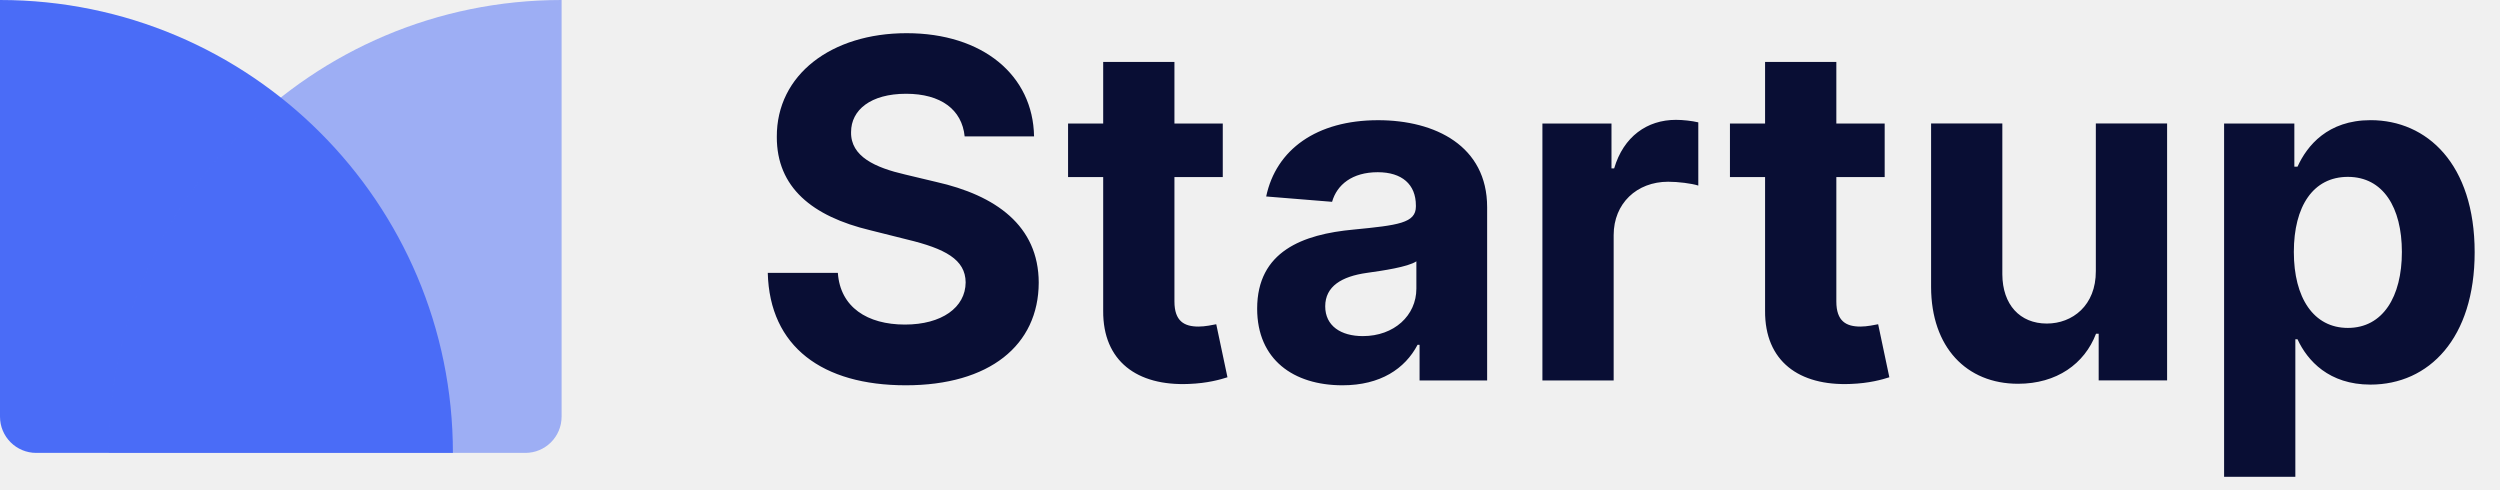
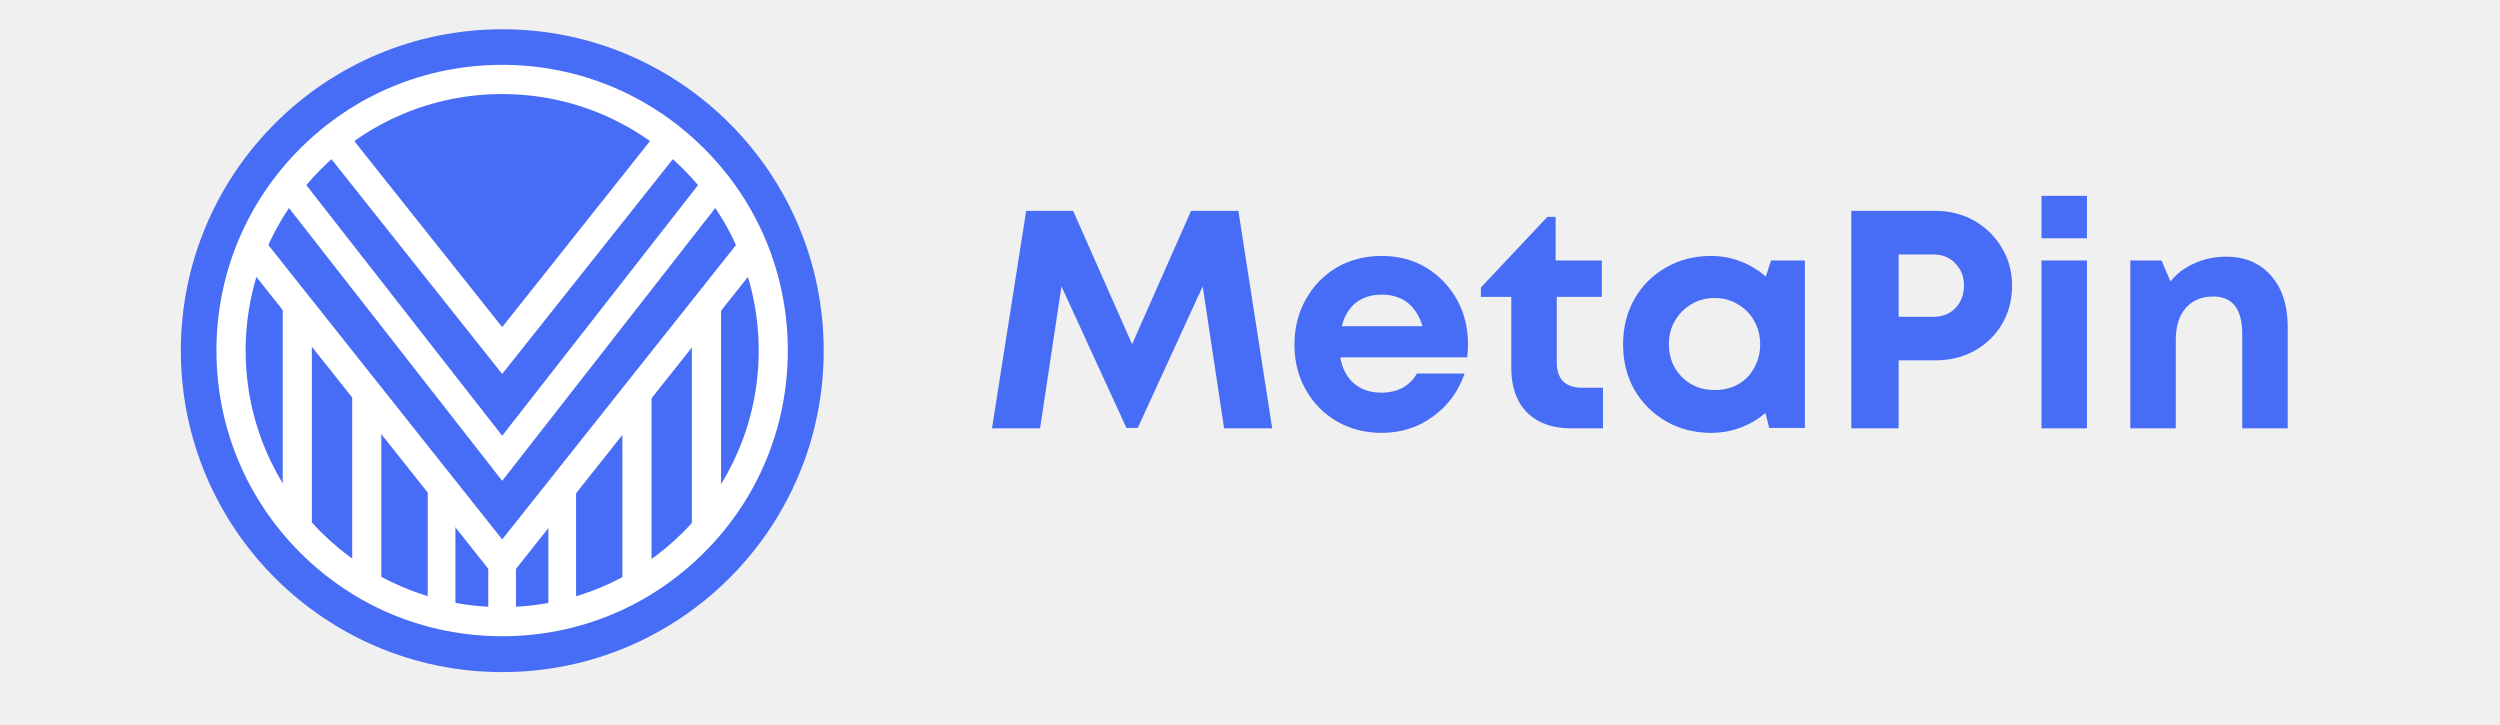
- <svg xmlns="http://www.w3.org/2000/svg" fill="none" height="27" viewBox="0 0 138 27" width="138">
-   <path d="m53.248 7.529h3.832c-.055-3.37-2.825-5.697-7.035-5.697-4.146 0-7.183 2.29-7.165 5.724-.009 2.788 1.957 4.386 5.152 5.152l2.059.517c2.059.498 3.204 1.089 3.213 2.364-.009 1.385-1.32 2.327-3.352 2.327-2.077 0-3.573-.96-3.702-2.853h-3.869c.102 4.09 3.028 6.205 7.617 6.205 4.616 0 7.331-2.207 7.34-5.669-.009-3.148-2.382-4.82-5.669-5.558l-1.699-.406c-1.643-.379-3.019-.988-2.991-2.345 0-1.219 1.08-2.114 3.038-2.114 1.911 0 3.084.868 3.232 2.354zm14.249-.711h-2.668v-3.398h-3.933v3.398h-1.939v2.955h1.939v7.386c-.018 2.779 1.874 4.155 4.727 4.035 1.016-.037 1.736-.24 2.133-.369l-.619-2.927c-.194.037-.609.129-.979.129-.785 0-1.329-.295-1.329-1.385v-6.869h2.668zm6.606 14.45c2.096 0 3.453-.914 4.146-2.234h.111v1.967h3.73v-9.565c0-3.379-2.862-4.801-6.02-4.801-3.398 0-5.632 1.625-6.177 4.21l3.638.295c.268-.942 1.108-1.634 2.521-1.634 1.339 0 2.105.674 2.105 1.837v.055c0 .914-.97 1.034-3.435 1.274-2.807.259-5.327 1.2-5.327 4.367 0 2.807 2.003 4.229 4.709 4.229zm1.126-2.715c-1.21 0-2.077-.563-2.077-1.643 0-1.108.914-1.653 2.299-1.847.859-.12 2.262-.323 2.733-.637v1.505c0 1.486-1.228 2.622-2.955 2.622zm9.912 2.447h3.933v-8.023c0-1.745 1.274-2.945 3.01-2.945.545 0 1.293.092 1.662.212v-3.49c-.351-.083-.84-.138-1.237-.138-1.588 0-2.89.923-3.407 2.678h-.148v-2.474h-3.813zm18.893-14.182h-2.668v-3.398h-3.934v3.398h-1.939v2.955h1.939v7.386c-.018 2.779 1.874 4.155 4.728 4.035 1.015-.037 1.735-.24 2.132-.369l-.618-2.927c-.194.037-.61.129-.979.129-.785 0-1.329-.295-1.329-1.385v-6.869h2.668zm11.656 8.143c.01 1.902-1.292 2.899-2.705 2.899-1.486 0-2.447-1.043-2.456-2.715v-8.328h-3.933v9.03c.009 3.315 1.948 5.337 4.801 5.337 2.133 0 3.666-1.099 4.303-2.761h.147v2.576h3.777v-14.182h-3.934zm7.08 11.357h3.933v-7.59h.12c.545 1.182 1.736 2.502 4.026 2.502 3.231 0 5.752-2.558 5.752-7.303 0-4.875-2.632-7.294-5.743-7.294-2.373 0-3.509 1.413-4.035 2.567h-.175v-2.382h-3.878zm3.85-12.409c0-2.53 1.071-4.146 2.982-4.146 1.948 0 2.982 1.69 2.982 4.146 0 2.474-1.052 4.192-2.982 4.192-1.893 0-2.982-1.662-2.982-4.192z" fill="#090e34" />
-   <g fill="#4a6cf7">
-     <path d="m0 0c13.807 0 25 11.193 25 25h-23c-1.105 0-2-.895-2-2z" />
-     <path d="m6 25c0-13.807 11.193-25 25-25v23c0 1.105-.895 2-2 2z" opacity=".5" />
+ <svg xmlns="http://www.w3.org/2000/svg" width="138" zoomAndPan="magnify" viewBox="0 0 104 30" height="40" preserveAspectRatio="xMidYMid meet" version="1.0">
+   <defs>
+     <g />
+     <clipPath id="e61b7475a7">
+       <path d="M 7.523 1.145 L 34.266 1.145 L 34.266 27.887 L 7.523 27.887 Z M 7.523 1.145 " clip-rule="nonzero" />
+     </clipPath>
+     <clipPath id="586fc44d25">
+       <path d="M 20.895 1.145 C 13.512 1.145 7.523 7.133 7.523 14.516 C 7.523 21.902 13.512 27.887 20.895 27.887 C 28.277 27.887 34.266 21.902 34.266 14.516 C 34.266 7.133 28.277 1.145 20.895 1.145 Z M 20.895 1.145 " clip-rule="nonzero" />
+     </clipPath>
+     <clipPath id="c0335f339b">
+       <path d="M 9.004 2.625 L 32.957 2.625 L 32.957 26.578 L 9.004 26.578 Z M 9.004 2.625 " clip-rule="nonzero" />
+     </clipPath>
+     <clipPath id="d870370786">
+       <path d="M 9.004 9 L 32 9 L 32 25 L 9.004 25 Z M 9.004 9 " clip-rule="nonzero" />
+     </clipPath>
+   </defs>
+   <g clip-path="url(#e61b7475a7)">
+     <g clip-path="url(#586fc44d25)">
+       <path fill="#476cf6" d="M 7.523 1.145 L 34.266 1.145 L 34.266 27.887 L 7.523 27.887 Z M 7.523 1.145 " fill-opacity="1" fill-rule="nonzero" />
+     </g>
+   </g>
+   <g clip-path="url(#c0335f339b)">
+     <path fill="#ffffff" d="M 20.891 3.84 C 15.004 3.84 10.219 8.625 10.219 14.512 C 10.219 20.395 15.004 25.184 20.891 25.184 C 26.773 25.184 31.562 20.395 31.562 14.512 C 31.562 8.625 26.773 3.84 20.891 3.84 Z M 20.891 26.395 C 17.715 26.395 14.73 25.16 12.484 22.914 C 10.242 20.672 9.004 17.684 9.004 14.512 C 9.004 11.336 10.242 8.352 12.484 6.109 C 14.73 3.863 17.715 2.625 20.891 2.625 C 24.062 2.625 27.047 3.863 29.293 6.109 C 31.539 8.352 32.773 11.336 32.773 14.512 C 32.773 17.684 31.539 20.672 29.293 22.914 C 27.047 25.16 24.062 26.395 20.891 26.395 " fill-opacity="1" fill-rule="nonzero" />
+   </g>
+   <path fill="#ffffff" d="M 20.891 15.484 L 13.398 6.059 L 14.348 5.305 L 20.891 13.535 L 27.43 5.305 L 28.379 6.059 L 20.891 15.484 " fill-opacity="1" fill-rule="nonzero" />
+   <g clip-path="url(#d870370786)">
+     <path fill="#ffffff" d="M 20.891 24.316 L 9.891 10.473 L 10.844 9.719 L 20.891 22.367 L 30.938 9.719 L 31.887 10.473 L 20.891 24.316 " fill-opacity="1" fill-rule="nonzero" />
+   </g>
+   <path fill="#ffffff" d="M 12.973 21.898 L 11.762 21.898 L 11.762 12.613 L 12.973 12.613 L 12.973 21.898 " fill-opacity="1" fill-rule="nonzero" />
+   <path fill="#ffffff" d="M 15.863 24.285 L 14.652 24.285 L 14.652 16.254 L 15.863 16.254 L 15.863 24.285 " fill-opacity="1" fill-rule="nonzero" />
+   <path fill="#ffffff" d="M 18.945 25.398 L 17.793 25.398 L 17.793 20.164 L 18.945 20.164 L 18.945 25.398 " fill-opacity="1" fill-rule="nonzero" />
+   <path fill="#ffffff" d="M 29.996 21.898 L 28.781 21.898 L 28.781 12.613 L 29.996 12.613 L 29.996 21.898 " fill-opacity="1" fill-rule="nonzero" />
+   <path fill="#ffffff" d="M 27.105 24.285 L 25.891 24.285 L 25.891 16.254 L 27.105 16.254 L 27.105 24.285 " fill-opacity="1" fill-rule="nonzero" />
+   <path fill="#ffffff" d="M 23.965 25.398 L 22.812 25.398 L 22.812 20.164 L 23.965 20.164 L 23.965 25.398 " fill-opacity="1" fill-rule="nonzero" />
+   <path fill="#ffffff" d="M 21.465 25.398 L 20.312 25.398 L 20.312 22.781 L 21.465 22.781 L 21.465 25.398 " fill-opacity="1" fill-rule="nonzero" />
+   <path fill="#ffffff" d="M 20.891 19.93 L 11.527 7.949 L 12.438 7.238 L 20.891 18.055 L 29.344 7.238 L 30.25 7.949 L 20.891 19.93 " fill-opacity="1" fill-rule="nonzero" />
+   <g fill="#476cf6" fill-opacity="1">
+     <g transform="translate(40.79805, 17.74649)">
+       <g>
+         <path d="M 12.125 0 L 10.125 0 L 9.234 -5.906 L 6.531 -0.016 L 6.062 -0.016 L 3.359 -5.906 L 2.469 0 L 0.469 0 L 1.891 -9.047 L 3.844 -9.047 L 6.297 -3.5 L 8.75 -9.047 L 10.719 -9.047 Z M 12.125 0 " />
+       </g>
+     </g>
+   </g>
+   <g fill="#476cf6" fill-opacity="1">
+     <g transform="translate(53.39641, 17.74649)">
+       <g>
+         <path d="M 7.672 -3.516 C 7.672 -3.336 7.66 -3.148 7.641 -2.953 L 2.359 -2.953 C 2.441 -2.484 2.633 -2.117 2.938 -1.859 C 3.238 -1.609 3.617 -1.484 4.078 -1.484 C 4.398 -1.484 4.691 -1.551 4.953 -1.688 C 5.211 -1.832 5.41 -2.031 5.547 -2.281 L 7.531 -2.281 C 7.27 -1.531 6.828 -0.93 6.203 -0.484 C 5.586 -0.035 4.879 0.188 4.078 0.188 C 3.379 0.188 2.754 0.023 2.203 -0.297 C 1.66 -0.617 1.234 -1.055 0.922 -1.609 C 0.609 -2.16 0.453 -2.785 0.453 -3.484 C 0.453 -4.18 0.609 -4.805 0.922 -5.359 C 1.234 -5.922 1.66 -6.363 2.203 -6.688 C 2.754 -7.008 3.379 -7.172 4.078 -7.172 C 4.785 -7.172 5.41 -7.004 5.953 -6.672 C 6.492 -6.336 6.914 -5.895 7.219 -5.344 C 7.52 -4.789 7.672 -4.18 7.672 -3.516 Z M 4.078 -5.562 C 3.648 -5.562 3.289 -5.445 3 -5.219 C 2.719 -4.988 2.523 -4.664 2.422 -4.25 L 5.781 -4.25 C 5.508 -5.125 4.941 -5.562 4.078 -5.562 Z M 4.078 -5.562 " />
+       </g>
+     </g>
+   </g>
+   <g fill="#476cf6" fill-opacity="1">
+     <g transform="translate(61.51105, 17.74649)">
+       <g>
+         <path d="M 4.312 -1.688 L 5.172 -1.688 L 5.172 0 L 3.844 0 C 3.07 0 2.461 -0.219 2.016 -0.656 C 1.578 -1.102 1.359 -1.719 1.359 -2.5 L 1.359 -5.469 L 0.094 -5.469 L 0.094 -5.859 L 2.859 -8.797 L 3.203 -8.797 L 3.203 -6.984 L 5.125 -6.984 L 5.125 -5.469 L 3.25 -5.469 L 3.25 -2.734 C 3.25 -2.398 3.336 -2.141 3.516 -1.953 C 3.703 -1.773 3.969 -1.688 4.312 -1.688 Z M 4.312 -1.688 " />
+       </g>
+     </g>
+   </g>
+   <g fill="#476cf6" fill-opacity="1">
+     <g transform="translate(67.06725, 17.74649)">
+       <g>
+         <path d="M 6.609 -6.984 L 8.016 -6.984 L 8.016 -0.016 L 6.531 -0.016 L 6.375 -0.641 C 6.07 -0.379 5.727 -0.176 5.344 -0.031 C 4.957 0.113 4.547 0.188 4.109 0.188 C 3.41 0.188 2.785 0.023 2.234 -0.297 C 1.68 -0.617 1.242 -1.055 0.922 -1.609 C 0.609 -2.16 0.453 -2.789 0.453 -3.5 C 0.453 -4.195 0.609 -4.82 0.922 -5.375 C 1.242 -5.938 1.68 -6.375 2.234 -6.688 C 2.785 -7.008 3.41 -7.172 4.109 -7.172 C 4.555 -7.172 4.973 -7.094 5.359 -6.938 C 5.742 -6.789 6.086 -6.582 6.391 -6.312 Z M 4.266 -1.594 C 4.629 -1.594 4.953 -1.672 5.234 -1.828 C 5.523 -1.992 5.75 -2.223 5.906 -2.516 C 6.07 -2.805 6.156 -3.133 6.156 -3.5 C 6.156 -3.863 6.07 -4.188 5.906 -4.469 C 5.75 -4.758 5.523 -4.988 5.234 -5.156 C 4.953 -5.332 4.629 -5.422 4.266 -5.422 C 3.891 -5.422 3.562 -5.332 3.281 -5.156 C 3 -4.988 2.773 -4.758 2.609 -4.469 C 2.441 -4.188 2.359 -3.863 2.359 -3.5 C 2.359 -3.133 2.441 -2.805 2.609 -2.516 C 2.773 -2.234 3 -2.008 3.281 -1.844 C 3.562 -1.676 3.891 -1.594 4.266 -1.594 Z M 4.266 -1.594 " />
+       </g>
+     </g>
+   </g>
+   <g fill="#476cf6" fill-opacity="1">
+     <g transform="translate(75.98301, 17.74649)">
+       <g>
+         <path d="M 4.516 -9.047 C 5.117 -9.047 5.66 -8.91 6.141 -8.641 C 6.617 -8.367 7 -8 7.281 -7.531 C 7.57 -7.062 7.719 -6.531 7.719 -5.938 C 7.719 -5.344 7.578 -4.805 7.297 -4.328 C 7.016 -3.859 6.629 -3.488 6.141 -3.219 C 5.66 -2.957 5.117 -2.828 4.516 -2.828 L 3 -2.828 L 3 0 L 1.031 0 L 1.031 -9.047 Z M 4.438 -4.641 C 4.82 -4.641 5.129 -4.758 5.359 -5 C 5.598 -5.25 5.719 -5.562 5.719 -5.938 C 5.719 -6.312 5.598 -6.617 5.359 -6.859 C 5.129 -7.109 4.82 -7.234 4.438 -7.234 L 3 -7.234 L 3 -4.641 Z M 4.438 -4.641 " />
+       </g>
+     </g>
+   </g>
+   <g fill="#476cf6" fill-opacity="1">
+     <g transform="translate(84.02012, 17.74649)">
+       <g>
+         <path d="M 0.906 -7.906 L 0.906 -9.672 L 2.797 -9.672 L 2.797 -7.906 Z M 0.906 0 L 0.906 -6.984 L 2.797 -6.984 L 2.797 0 Z M 0.906 0 " />
+       </g>
+     </g>
+   </g>
+   <g fill="#476cf6" fill-opacity="1">
+     <g transform="translate(87.71564, 17.74649)">
+       <g>
+         <path d="M 4.891 -7.141 C 5.68 -7.141 6.305 -6.875 6.766 -6.344 C 7.223 -5.82 7.453 -5.113 7.453 -4.219 L 7.453 0 L 5.562 0 L 5.562 -3.922 C 5.562 -4.961 5.16 -5.484 4.359 -5.484 C 3.867 -5.484 3.484 -5.32 3.203 -5 C 2.93 -4.676 2.797 -4.234 2.797 -3.672 L 2.797 0 L 0.906 0 L 0.906 -6.984 L 2.203 -6.984 L 2.578 -6.109 C 2.828 -6.43 3.156 -6.68 3.562 -6.859 C 3.969 -7.047 4.41 -7.141 4.891 -7.141 Z M 4.891 -7.141 " />
+       </g>
+     </g>
  </g>
</svg>
